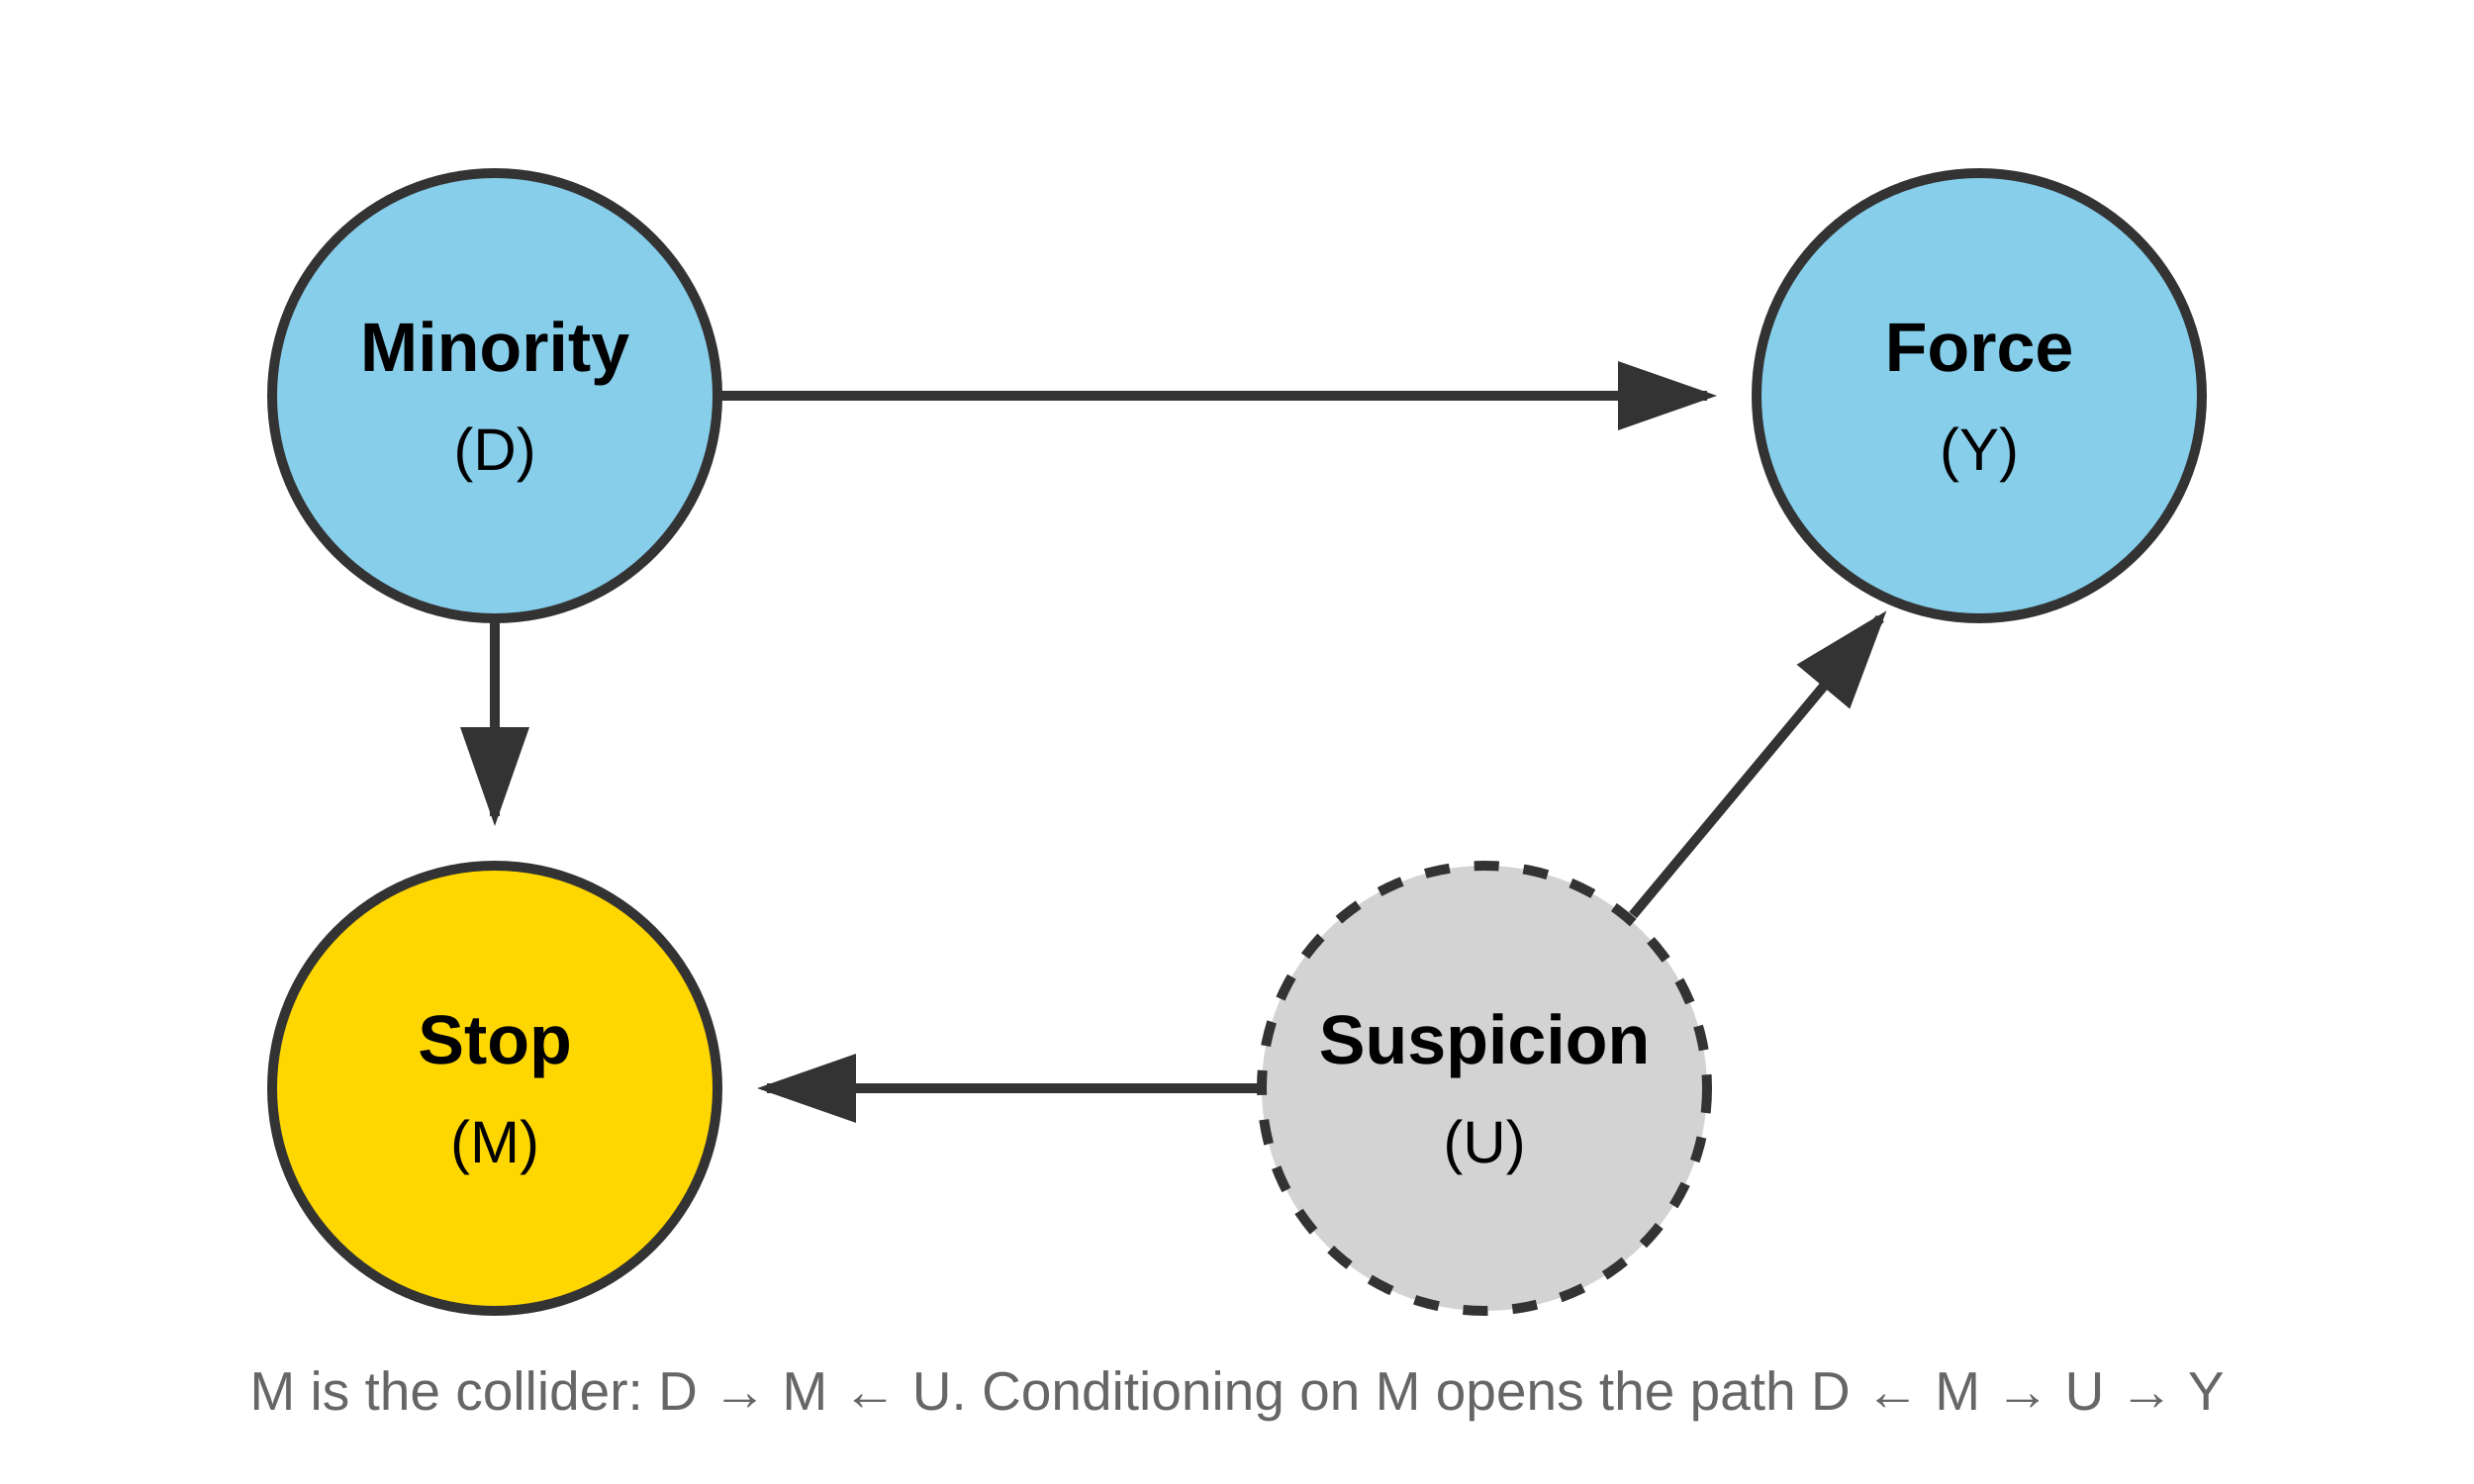
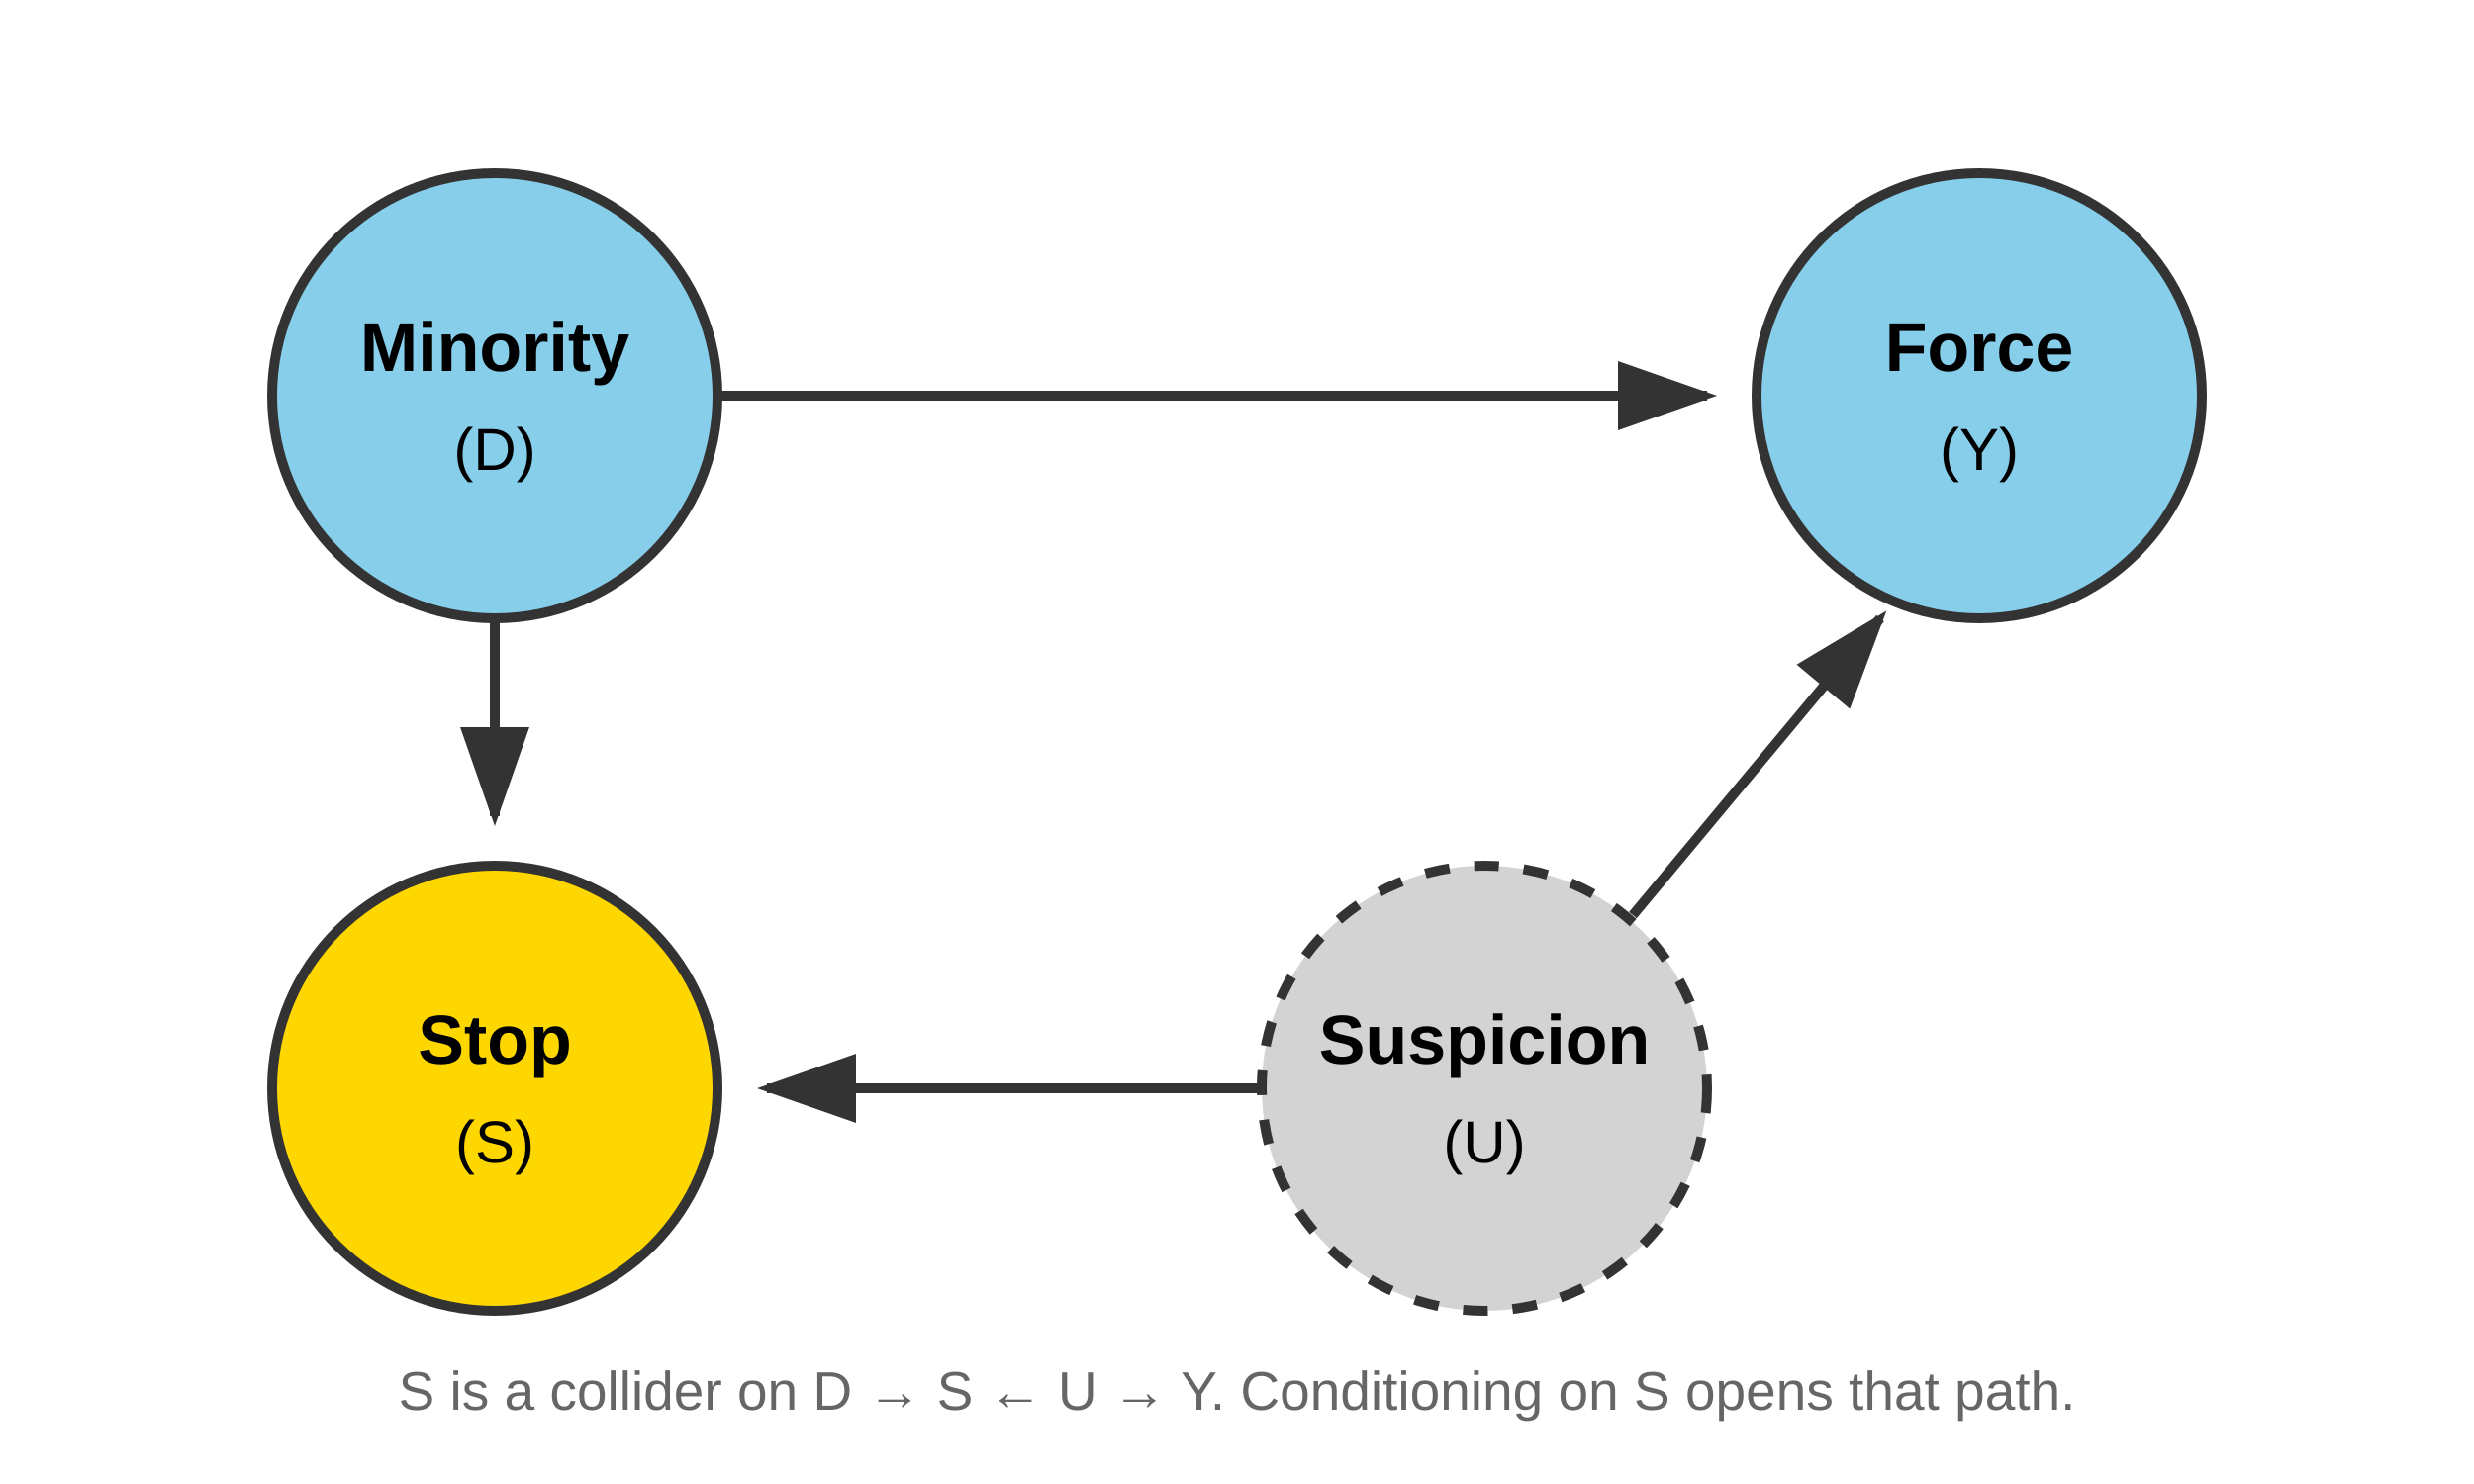
<svg xmlns="http://www.w3.org/2000/svg" viewBox="0 0 500 300" width="500" height="300">
  <defs>
    <marker id="arrowhead" markerWidth="10" markerHeight="7" refX="9" refY="3.5" orient="auto">
      <polygon points="0 0, 10 3.5, 0 7" fill="#333" />
    </marker>
  </defs>
  <rect width="500" height="300" fill="white" />
  <circle cx="100" cy="80" r="45" fill="#87CEEB" stroke="#333" stroke-width="2" />
  <text x="100" y="75" text-anchor="middle" font-family="Arial" font-size="14" font-weight="bold">Minority</text>
  <text x="100" y="95" text-anchor="middle" font-family="Arial" font-size="12">(D)</text>
  <circle cx="400" cy="80" r="45" fill="#87CEEB" stroke="#333" stroke-width="2" />
  <text x="400" y="75" text-anchor="middle" font-family="Arial" font-size="14" font-weight="bold">Force</text>
  <text x="400" y="95" text-anchor="middle" font-family="Arial" font-size="12">(Y)</text>
  <circle cx="100" cy="220" r="45" fill="#FFD700" stroke="#333" stroke-width="2" />
  <text x="100" y="215" text-anchor="middle" font-family="Arial" font-size="14" font-weight="bold">Stop</text>
-   <text x="100" y="235" text-anchor="middle" font-family="Arial" font-size="12">(M)</text>
+   <text x="100" y="235" text-anchor="middle" font-family="Arial" font-size="12">(S)</text>
  <circle cx="300" cy="220" r="45" fill="#D3D3D3" stroke="#333" stroke-width="2" stroke-dasharray="5,5" />
  <text x="300" y="215" text-anchor="middle" font-family="Arial" font-size="14" font-weight="bold">Suspicion</text>
  <text x="300" y="235" text-anchor="middle" font-family="Arial" font-size="12">(U)</text>
  <line x1="145" y1="80" x2="345" y2="80" stroke="#333" stroke-width="2" marker-end="url(#arrowhead)" />
  <line x1="100" y1="125" x2="100" y2="165" stroke="#333" stroke-width="2" marker-end="url(#arrowhead)" />
  <line x1="255" y1="220" x2="155" y2="220" stroke="#333" stroke-width="2" marker-end="url(#arrowhead)" />
  <line x1="330" y1="185" x2="380" y2="125" stroke="#333" stroke-width="2" marker-end="url(#arrowhead)" />
  <text x="250" y="285" text-anchor="middle" font-family="Arial" font-size="11" fill="#666">
-     M is the collider: D → M ← U. Conditioning on M opens the path D ← M → U → Y
+     S is a collider on D → S ← U → Y. Conditioning on S opens that path.
  </text>
</svg>
